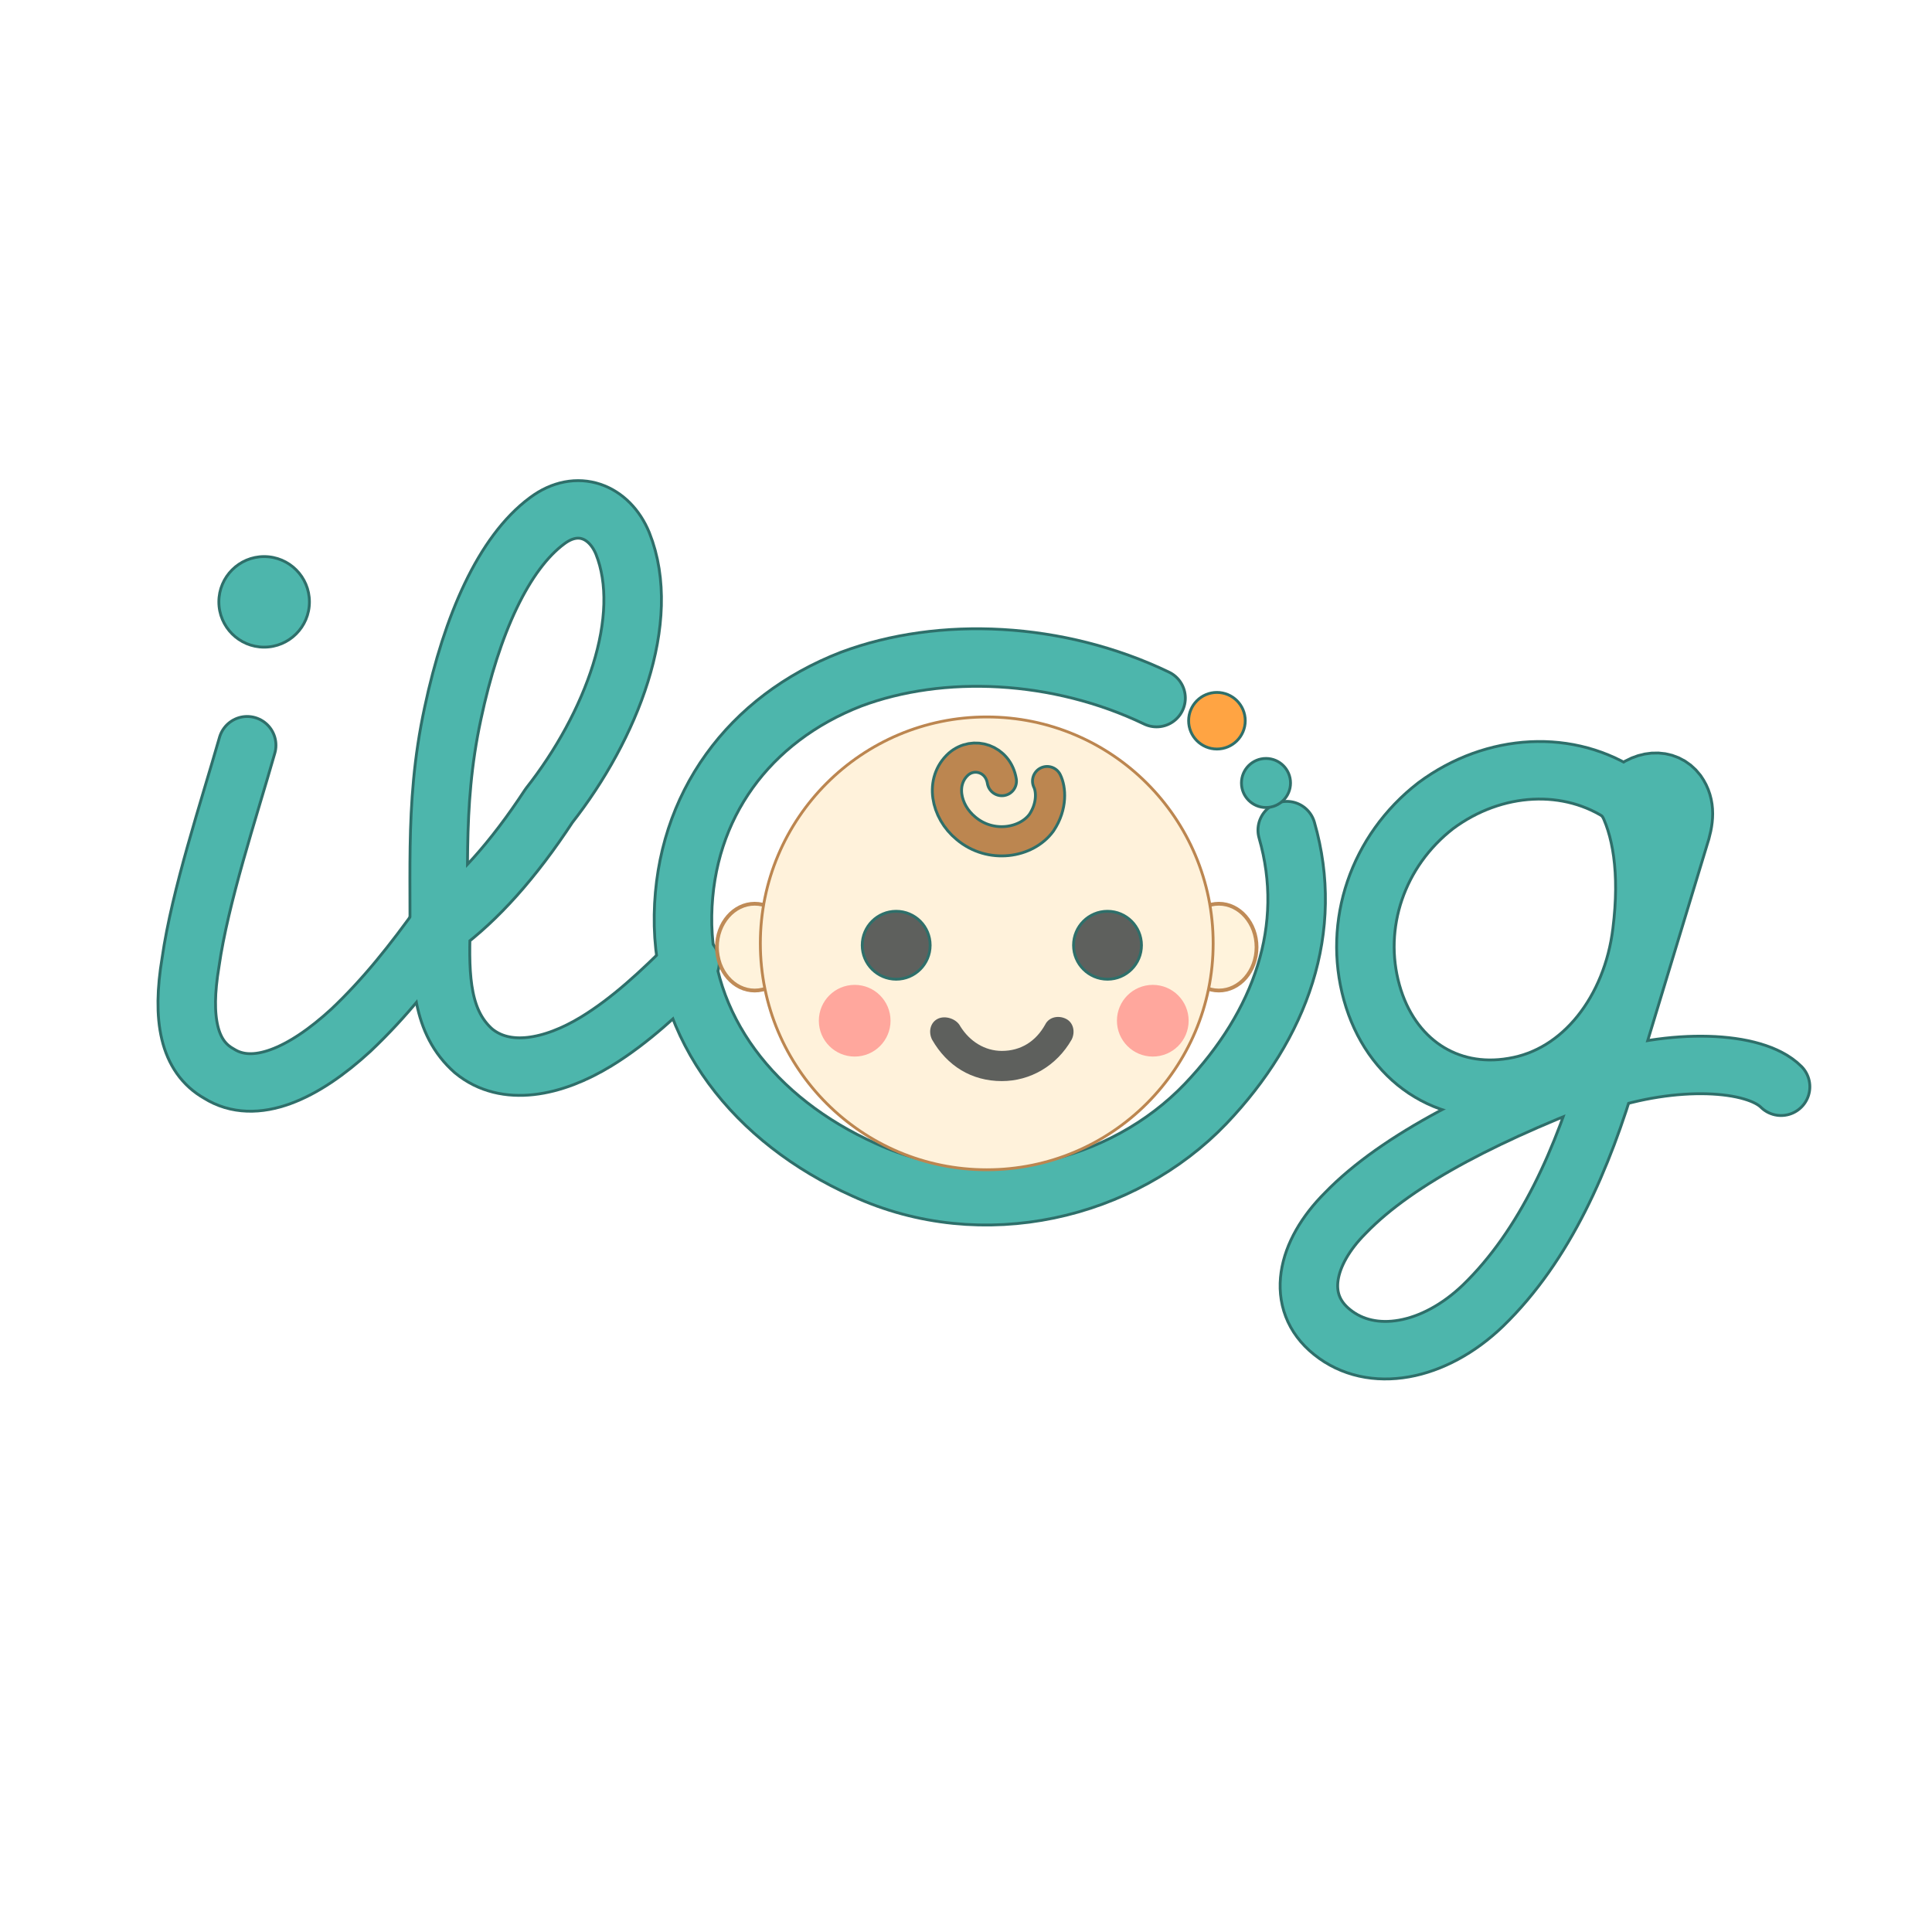
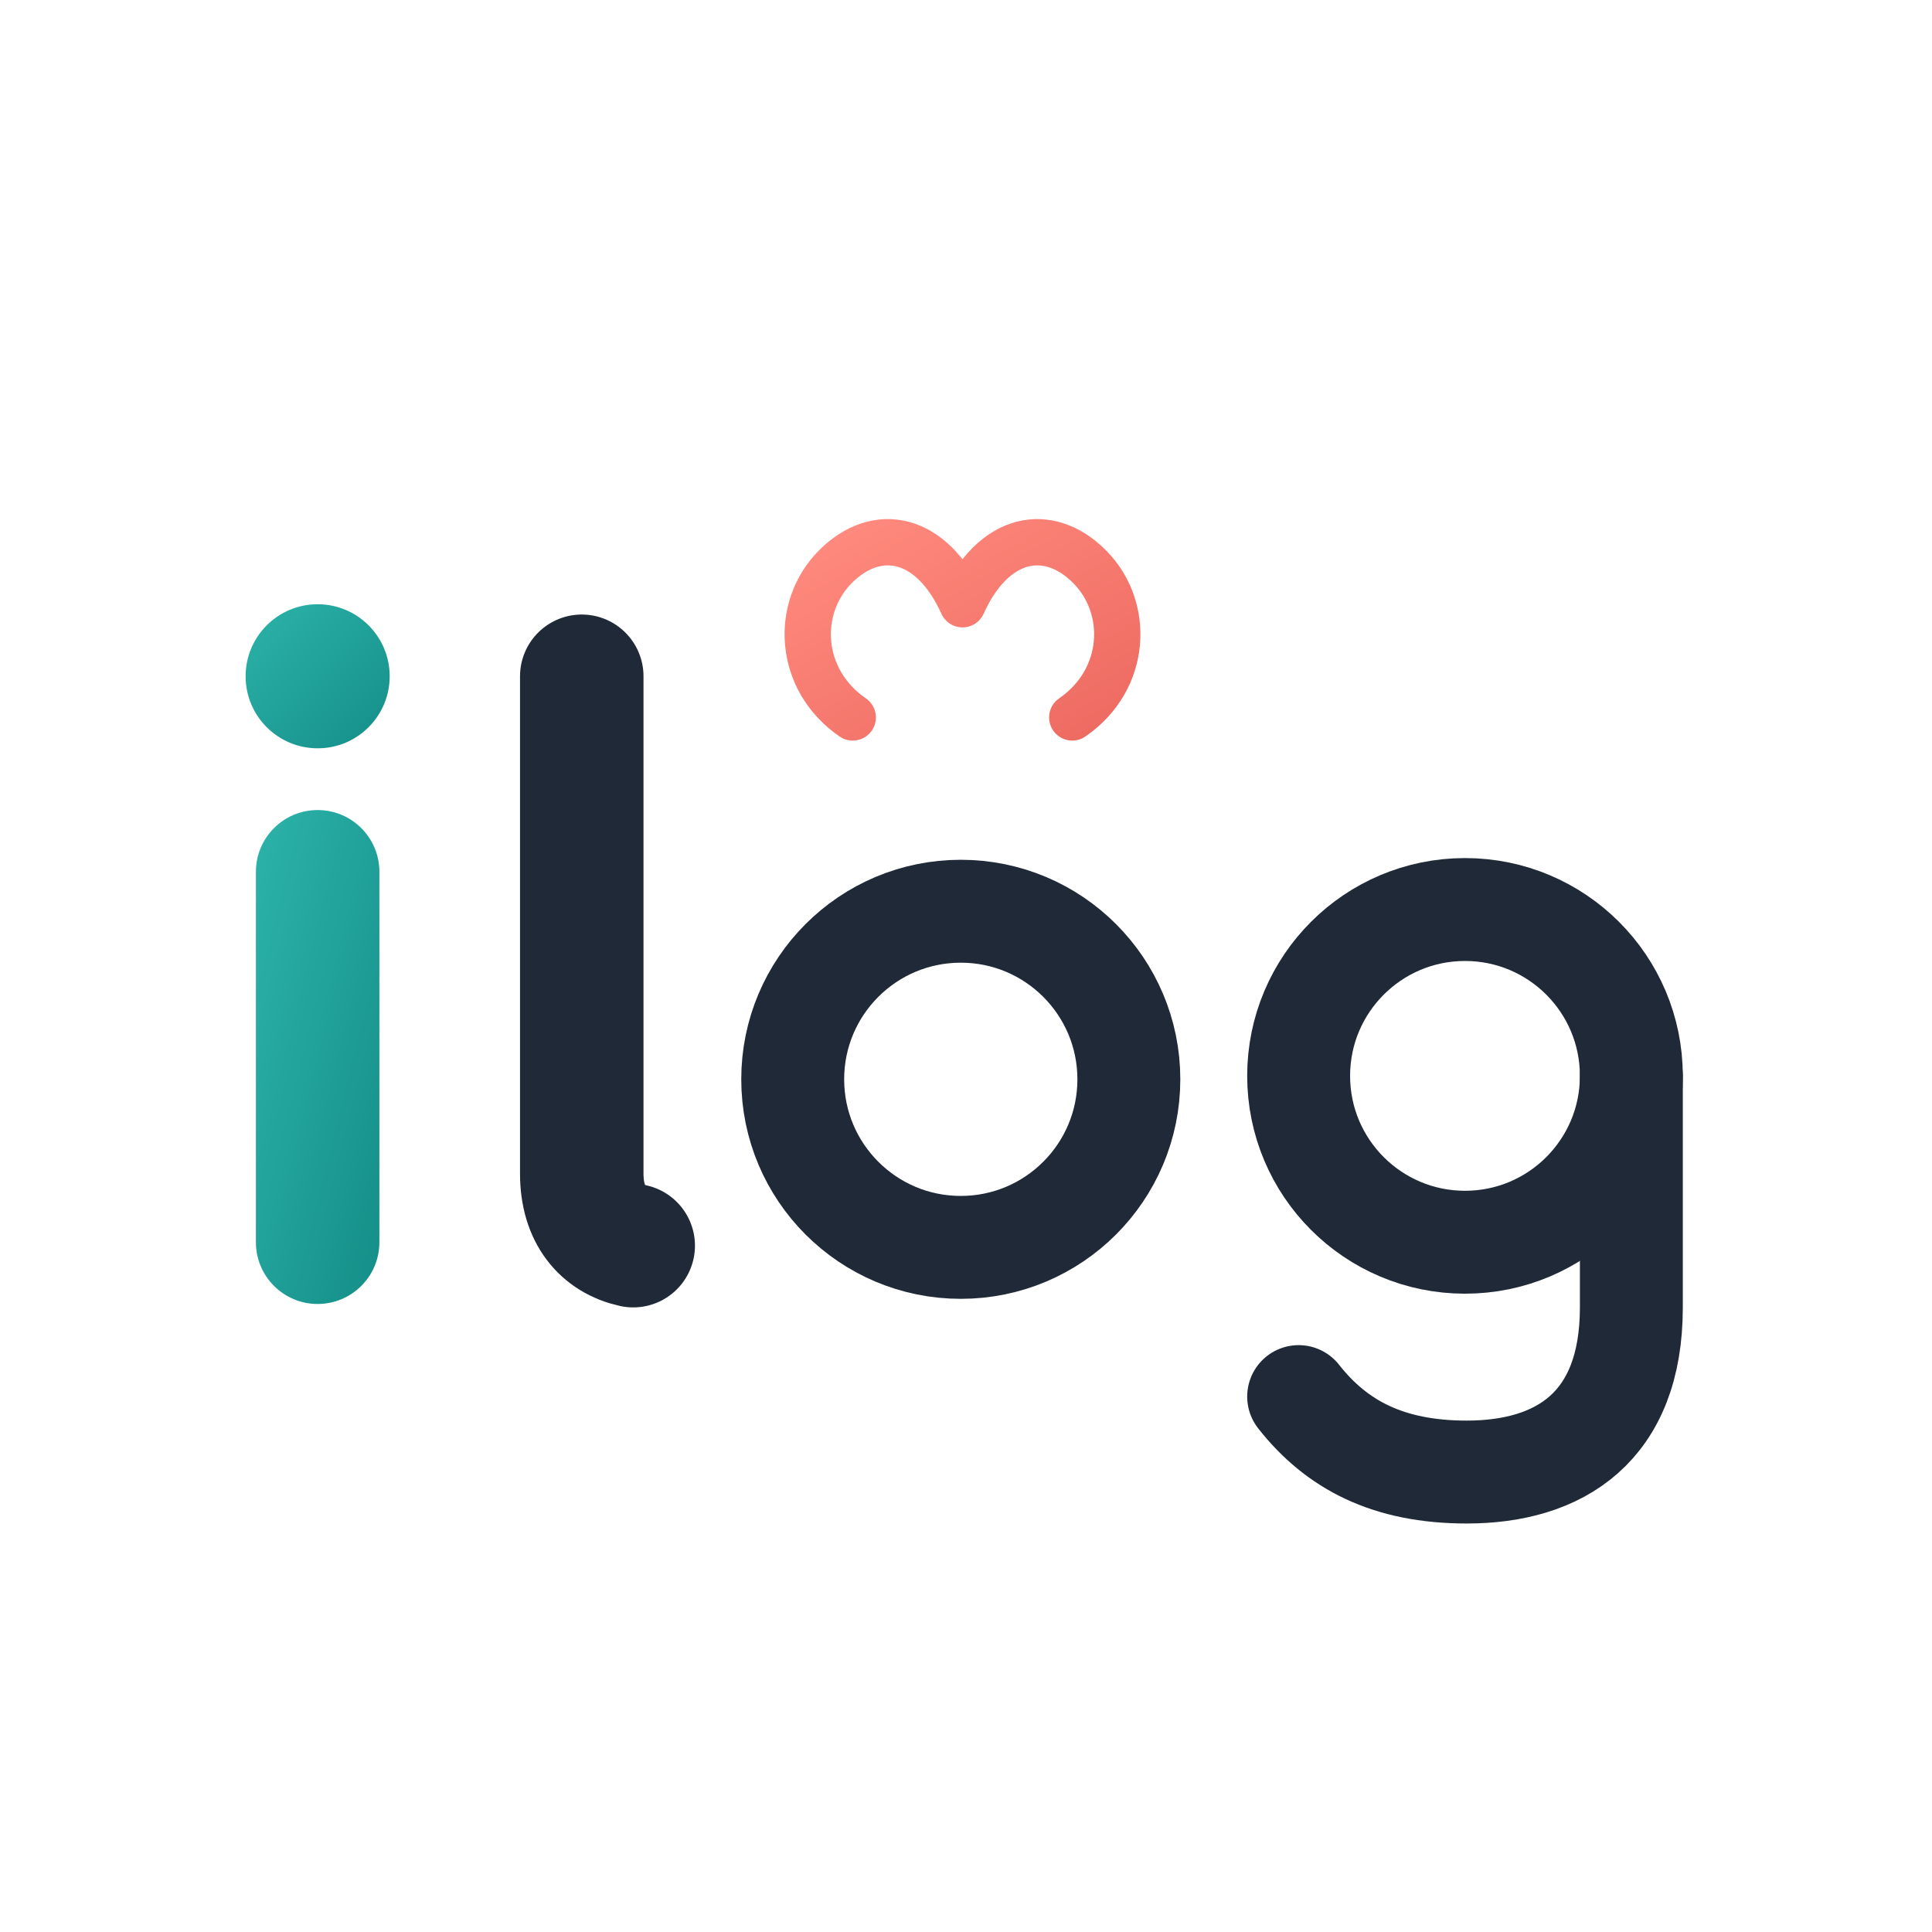
- <svg xmlns="http://www.w3.org/2000/svg" width="1024" height="1024" viewBox="0 0 1024 1024" fill="none" shape-rendering="geometricPrecision">
-   <g id="wordmark-outline" fill="none" stroke="#2E6F6A" stroke-width="32" stroke-linecap="round" stroke-linejoin="round">
-     <path d="M131 395              C121 430 106 475 101 510              C96 540 100 560 116 569              C135 581 161 569 186 546              C204 529 219 510 234 489" />
-     <path d="M232 520              C234 469 229 429 240 378              C250 331 267 293 290 276              C306 264 323 271 330 288              C346 328 324 385 291 427              C272 456 253 477 234 491              C233 519 234 542 251 557              C268 571 293 566 316 552              C334 541 350 526 366 510" />
-     <path d="M613 370              C561 345 499 342 451 360              C397 381 363 427 362 485              C361 545 400 594 458 620              C521 649 595 631 639 585              C679 543 697 492 682 440" />
-     <path d="M861 422              C832 402 792 404 761 427              C730 451 717 490 727 526              C737 562 767 582 802 576              C839 570 865 535 870 494              C874 462 870 438 861 422              Z" />
-     <path d="M861 423              C871 412 883 412 889 420              C894 427 893 435 890 444              L853 566" />
-     <path d="M853 566              C839 614 819 660 786 692              C760 717 727 723 706 706              C686 690 692 664 713 643              C741 614 791 589 853 566              Z" />
-     <path d="M846 574              C887 560 930 562 944 576" />
-   </g>
-   <g id="wordmark" stroke="#4DB6AC" stroke-width="29" stroke-linecap="round" stroke-linejoin="round">
-     <path id="letter-i" d="M131 395              C121 430 106 475 101 510              C96 540 100 560 116 569              C135 581 161 569 186 546              C204 529 219 510 234 489" />
-     <circle id="letter-i-dot" cx="140" cy="319" r="24" fill="#4DB6AC" stroke="#2E6F6A" stroke-width="1.5" />
-     <path id="letter-l" d="M232 520              C234 469 229 429 240 378              C250 331 267 293 290 276              C306 264 323 271 330 288              C346 328 324 385 291 427              C272 456 253 477 234 491              C233 519 234 542 251 557              C268 571 293 566 316 552              C334 541 350 526 366 510" />
-     <path id="letter-o-ring" d="M613 370              C561 345 499 342 451 360              C397 381 363 427 362 485              C361 545 400 594 458 620              C521 649 595 631 639 585              C679 543 697 492 682 440" />
-     <circle id="accent-orange" cx="645" cy="382" r="15" fill="#FFA443" stroke="#2E6F6A" stroke-width="1.5" />
-     <circle id="accent-teal" cx="671" cy="415" r="13" fill="#4DB6AC" stroke="#2E6F6A" stroke-width="1.5" />
-     <path id="letter-g-bowl" d="M861 422              C832 402 792 404 761 427              C730 451 717 490 727 526              C737 562 767 582 802 576              C839 570 865 535 870 494              C874 462 870 438 861 422              Z" />
-     <path id="letter-g-stem" d="M861 423              C871 412 883 412 889 420              C894 427 893 435 890 444              L853 566" />
-     <path id="letter-g-descender" d="M853 566              C839 614 819 660 786 692              C760 717 727 723 706 706              C686 690 692 664 713 643              C741 614 791 589 853 566              Z" />
-     <path id="letter-g-swash" d="M846 574              C887 560 930 562 944 576" />
-   </g>
-   <g id="baby-face">
-     <ellipse id="ear-left" cx="400" cy="502" rx="20" ry="23" fill="#FFF2DB" stroke="#BC8650" stroke-width="2" opacity="0.96" />
-     <ellipse id="ear-right" cx="646" cy="502" rx="20" ry="23" fill="#FFF2DB" stroke="#BC8650" stroke-width="2" opacity="0.96" />
-     <circle id="head" cx="523" cy="500" r="120" fill="#FFF2DB" stroke="#BC8650" stroke-width="1.5" />
-     <path id="hair-curl-outline" d="M531 414              C529 402 516 398 508 405              C498 414 501 430 512 439              C525 450 544 447 552 436              C558 427 557 418 555 414" stroke="#2E6F6A" stroke-width="17" stroke-linecap="round" stroke-linejoin="round" />
-     <path id="hair-curl" d="M531 414              C529 402 516 398 508 405              C498 414 501 430 512 439              C525 450 544 447 552 436              C558 427 557 418 555 414" stroke="#BC8650" stroke-width="14" stroke-linecap="round" stroke-linejoin="round" />
-     <circle id="eye-left" cx="475" cy="501" r="18" fill="#5E605D" stroke="#2E6F6A" stroke-width="1.5" />
-     <circle id="eye-right" cx="587" cy="501" r="18" fill="#5E605D" stroke="#2E6F6A" stroke-width="1.5" />
-     <circle id="cheek-left" cx="453" cy="541" r="19" fill="#FFA79D" />
-     <circle id="cheek-right" cx="611" cy="541" r="19" fill="#FFA79D" />
-     <path id="smile" d="M509 544              C514 552 522 557 531 557              C541 557 549 552 554 543              C556 539 561 538 565 540              C569 542 570 547 568 551              C560 565 546 573 531 573              C515 573 502 565 494 551              C492 547 493 542 497 540              C501 538 507 540 509 544              Z" fill="#5E605D" />
+ <svg xmlns="http://www.w3.org/2000/svg" width="1024" height="1024" viewBox="0 0 1024 1024" role="img" aria-labelledby="title desc">
+   <defs>
+     <linearGradient id="teal" x1="0" y1="0" x2="1" y2="1">
+       <stop offset="0" stop-color="#2CB3AA" />
+       <stop offset="1" stop-color="#148E88" />
+     </linearGradient>
+     <linearGradient id="coral" x1="0" y1="0" x2="1" y2="1">
+       <stop offset="0" stop-color="#FF8A7D" />
+       <stop offset="1" stop-color="#EE6B62" />
+     </linearGradient>
+   </defs>
+   <g transform="translate(132 213) scale(1.818)" aria-label="ilog">
+     <circle cx="20" cy="80" r="21" fill="url(#teal)" />
+     <rect x="2" y="119" width="36" height="144" rx="18" fill="url(#teal)" />
+     <path d="M97 80 L97 225 C97 237 103 244 112 246" fill="none" stroke="#1F2937" stroke-width="36" stroke-linecap="round" stroke-linejoin="round" />
+     <circle cx="207.5" cy="197.5" r="49" fill="none" stroke="#1F2937" stroke-width="30" />
+     <circle cx="354.5" cy="196.5" r="48.5" fill="none" stroke="#1F2937" stroke-width="30" />
+     <path d="M403 196.5 L403 264 C403 299 382 312 355 312 C332 312 317 304 306 290" fill="none" stroke="#1F2937" stroke-width="30" stroke-linecap="round" stroke-linejoin="round" />
+     <path d="M176 92              C160 81 159 60 171 48              C183 36 199 39 208 59              C217 39 233 36 245 48              C257 60 256 81 240 92" fill="none" stroke="url(#coral)" stroke-width="13.5" stroke-linecap="round" stroke-linejoin="round" />
  </g>
</svg>
